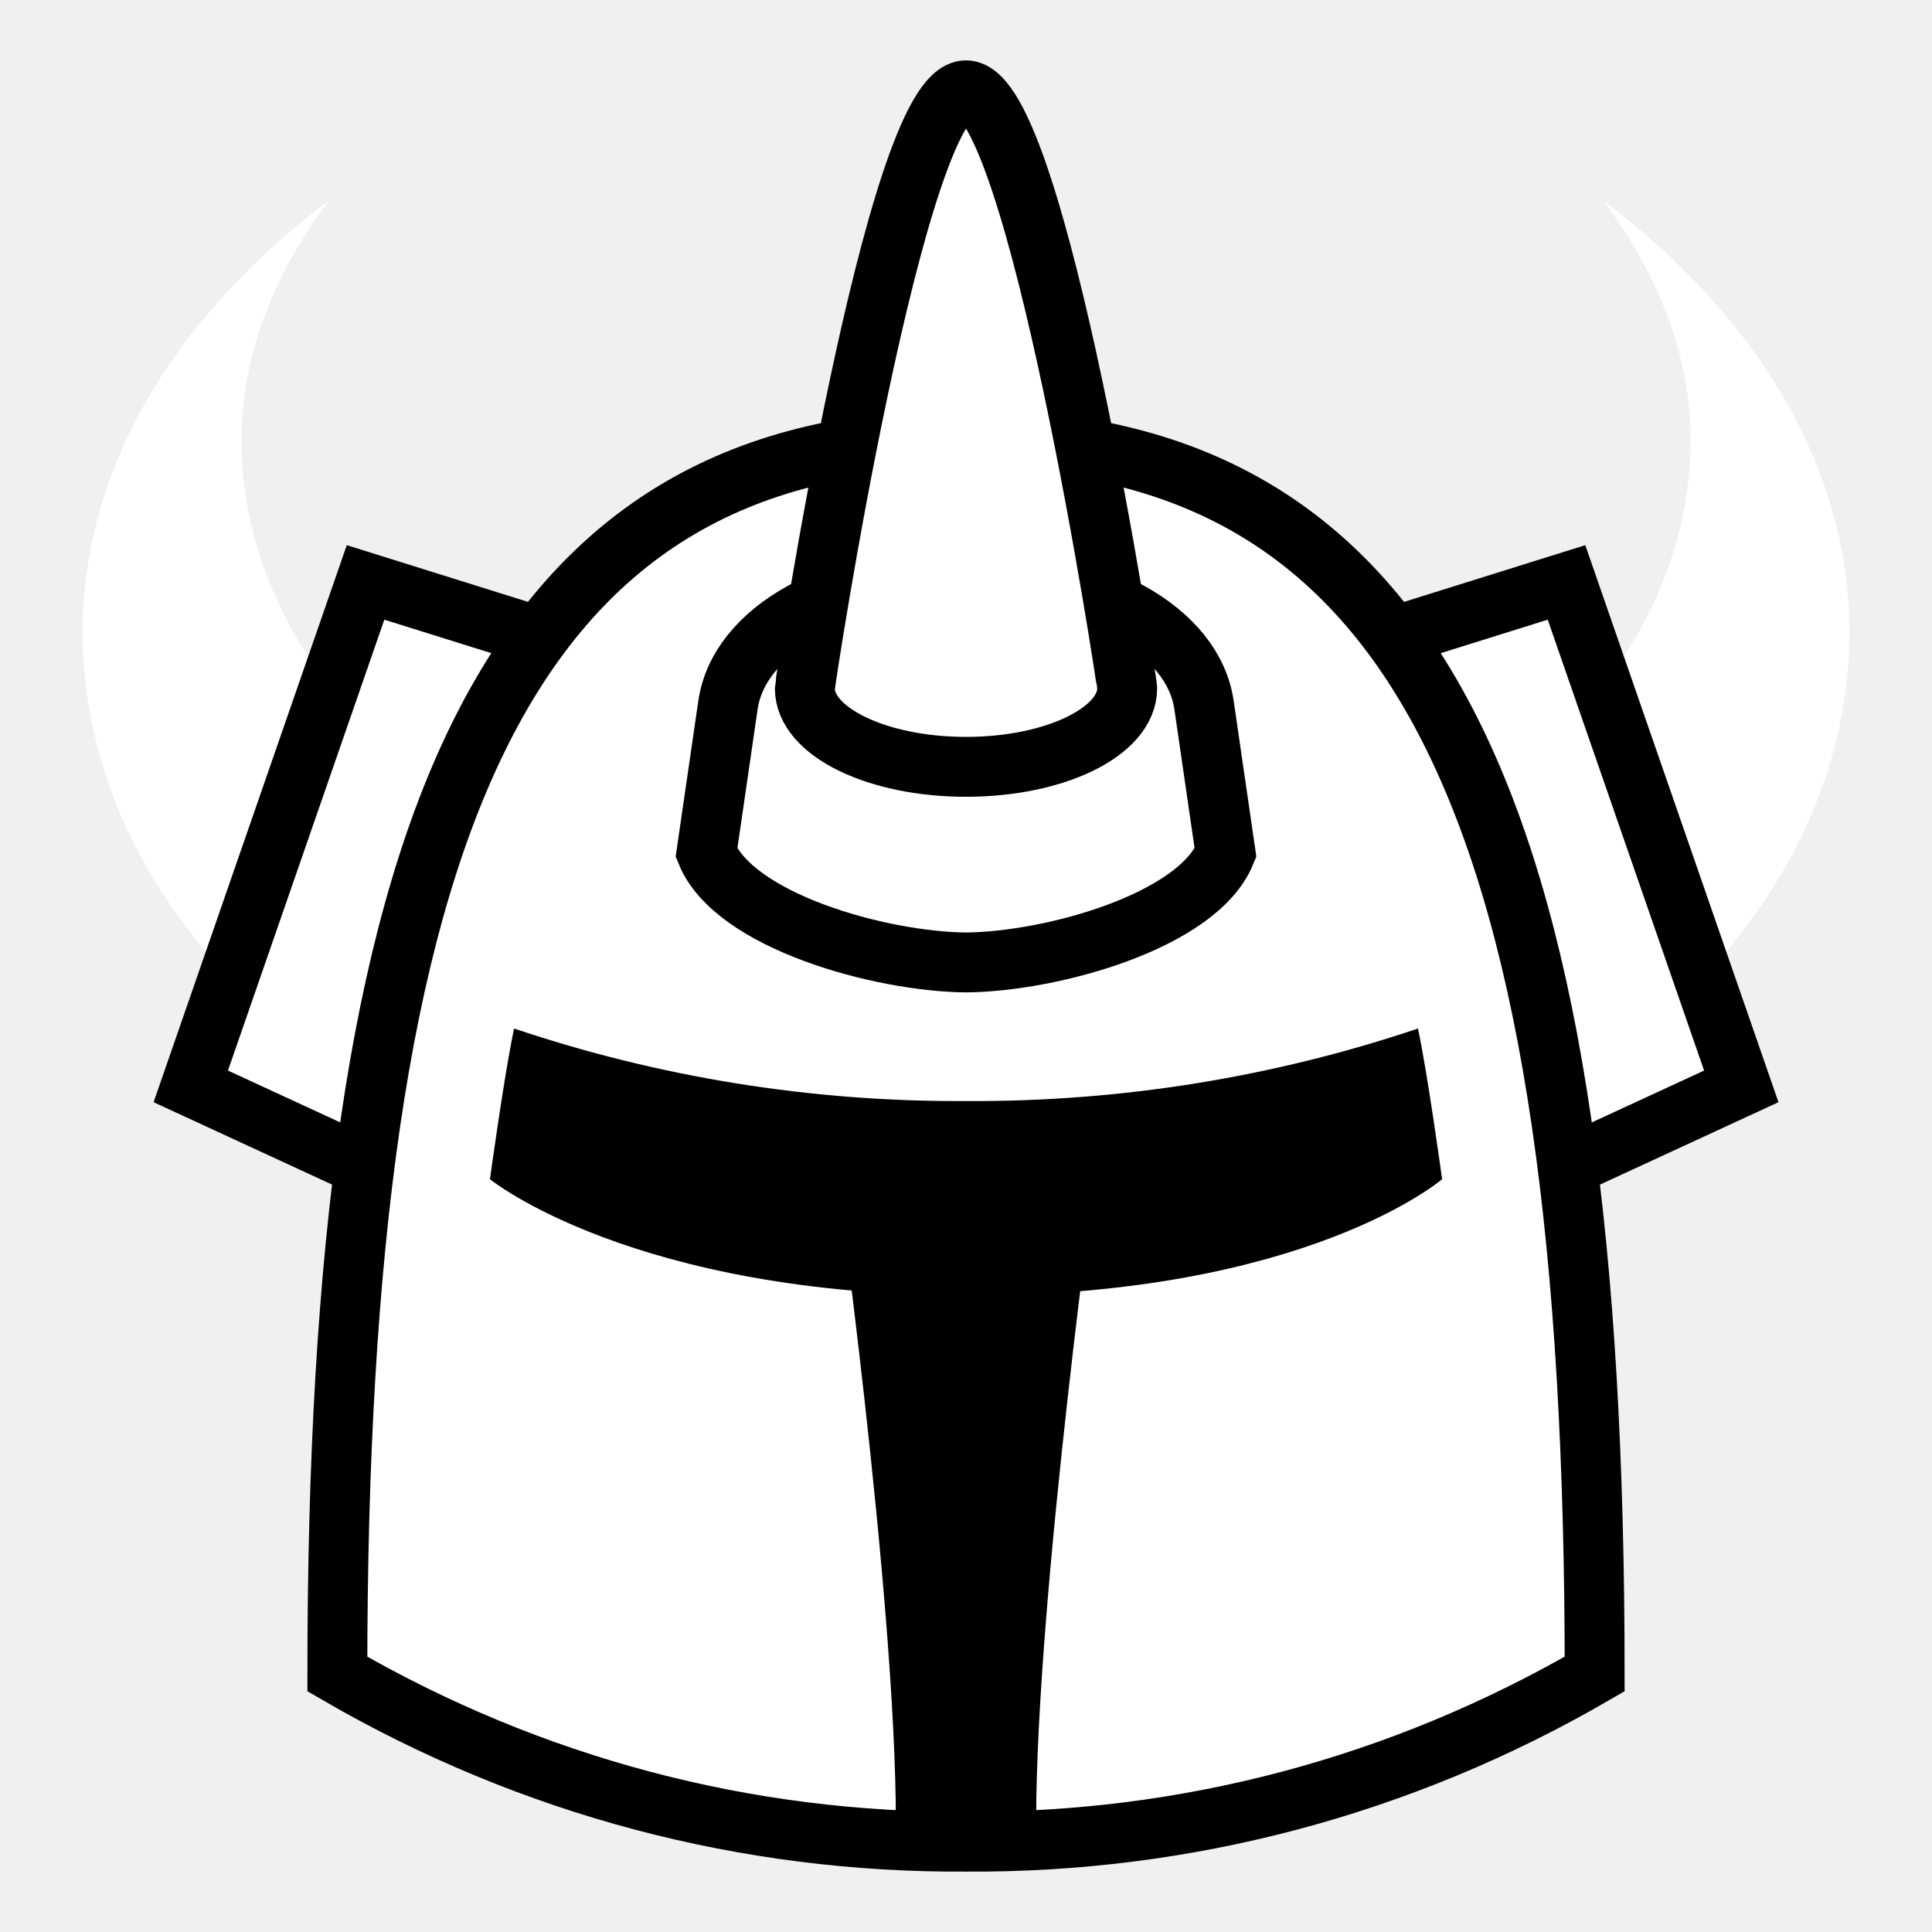
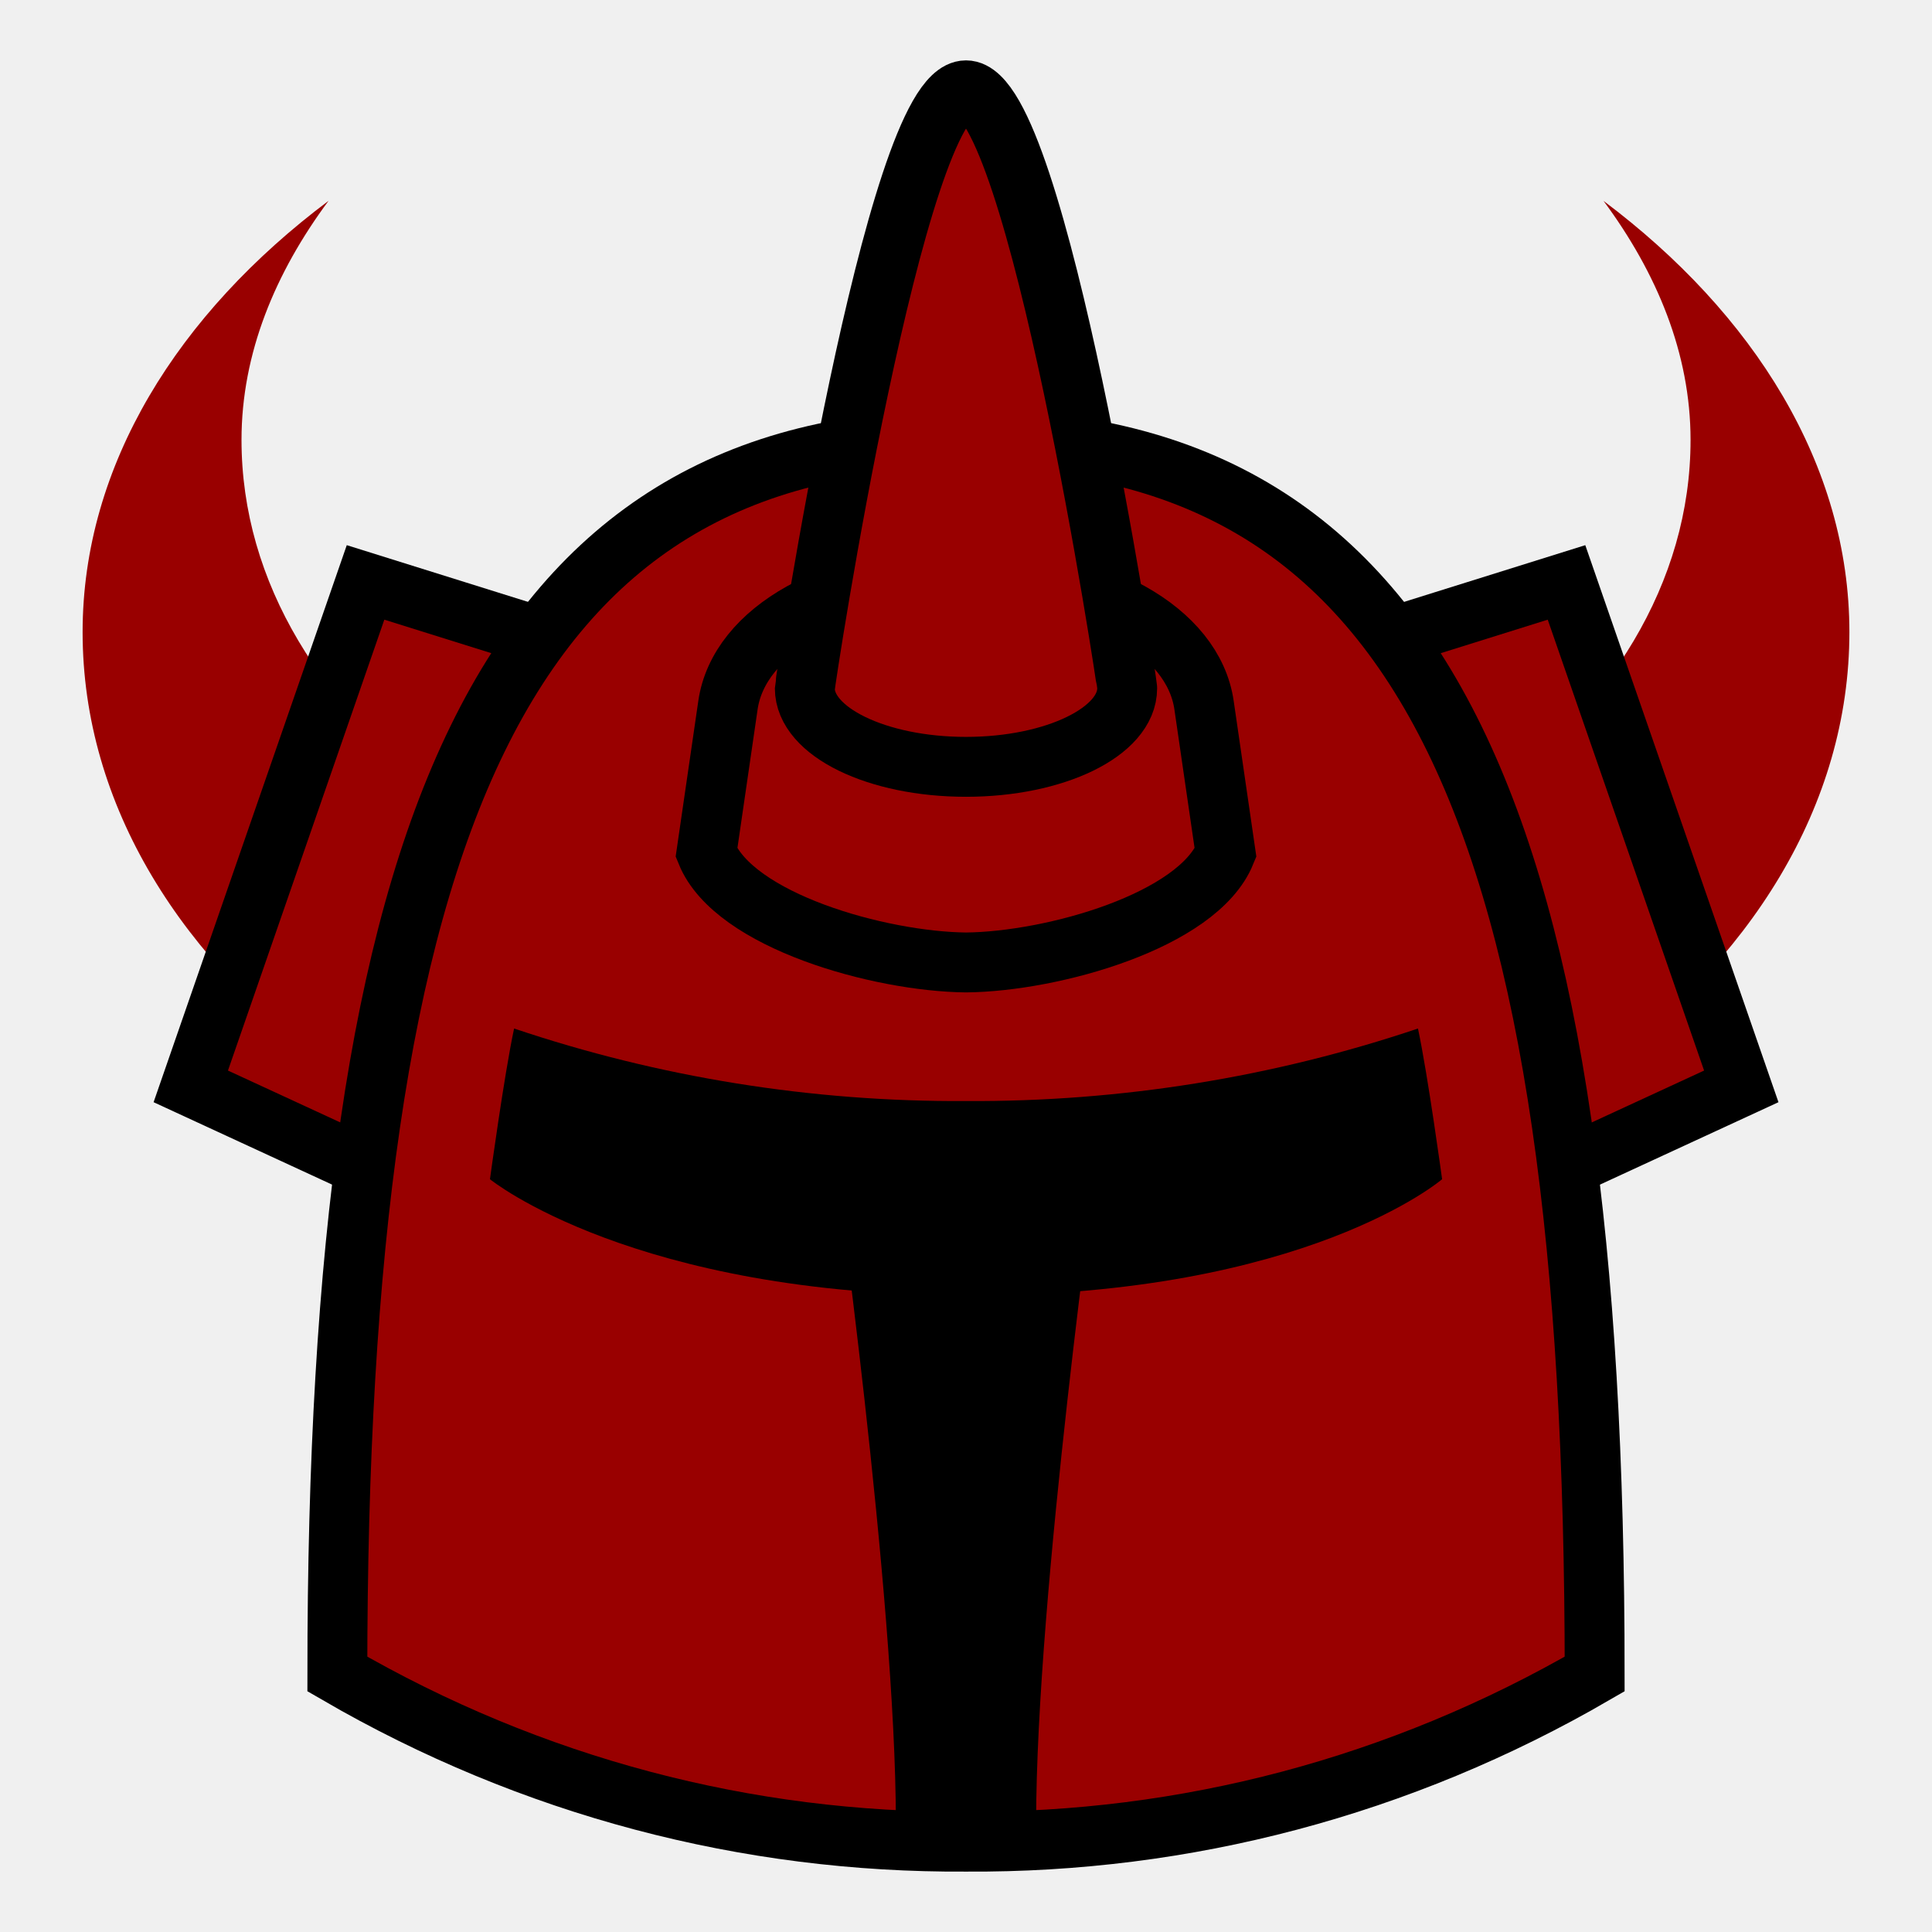
<svg xmlns="http://www.w3.org/2000/svg" viewBox="0 0 512 512">
-   <g fill="#fff">
+   <g fill="#900">
    <g transform="matrix(15.8728 0 0 15.8728 2.03522 -9.31712)">
      <path d="m 26.644 3.941 c 0.888 1.199 1.453 2.544 1.453 3.992 0 4.758 -5.407 8.614 -12.096 8.614 -6.689 0 -12.097 -3.857 -12.097 -8.615 0 -1.448 0.564 -2.793 1.453 -3.992 -2.507 1.88 -4.106 4.407 -4.106 7.2 0 5.787 6.613 10.478 14.749 10.478 8.136 0 14.749 -4.691 14.749 -10.478 0 -2.793 -1.599 -5.32 -4.105 -7.199 z" />
    </g>
    <g stroke="#000" transform="matrix(15.8728 0 0 15.8728 2.03522 -9.31712)">
      <path d="m 25.925 20.119 3.019 -1.394 -2.918 -8.414 -2.968 0.929" />
      <path d="m 8.943 11.24 -2.968 -0.929 -2.918 8.414 3.019 1.394" />
      <path d="m 16 31.335 c 3.651 0.023 7.249 -0.914 10.496 -2.799 0 -14.145 -2.746 -20.619 -10.496 -20.619 -7.75 0 -10.496 6.474 -10.496 20.619 3.247 1.885 6.845 2.822 10.496 2.799 z" />
      <path stroke-width=".73" d="m12.217,11.598c.909,.405 2.648,.787 3.783,.792 1.135-.005 2.874-.387 3.783-.792" />
      <path d="m 19.974 12.358 c -0.18 -1.236 -1.779 -2.168 -3.974 -2.168 -2.195 0 -3.794 0.932 -3.974 2.168 l -0.359 2.467 c 0.462 1.135 2.885 1.816 4.333 1.831 1.448 -0.014 3.871 -0.696 4.333 -1.831 l -0.359 -2.467 z" />
      <path d="m 16 2.095 c -1.179 0 -2.691 9.877 -2.691 9.984 0 0.724 1.205 1.311 2.691 1.311 1.486 0 2.691 -0.587 2.691 -1.311 0 -0.107 -1.512 -9.984 -2.691 -9.984 z" />
    </g>
  </g>
  <path d="m 136.24 272.568 c -2.619 12.254 -6.397 39.936 -6.397 39.936 0 0 37.873 30.841 127.157 30.841 89.284 0 125.173 -30.841 125.173 -30.841 0 0 -3.778 -27.682 -6.397 -39.936 -38.412 12.936 -78.856 19.444 -119.76 19.222 -40.92 0.238 -81.364 -6.286 -119.776 -19.222 z" />
  <path stroke="#000" stroke-width="15.873" d="m245.349,482.74c0-60.507-16.698-179.87-16.698-179.87h22.952 8.793 22.952c0,0-16.698,119.363-16.698,179.87" />
</svg>
